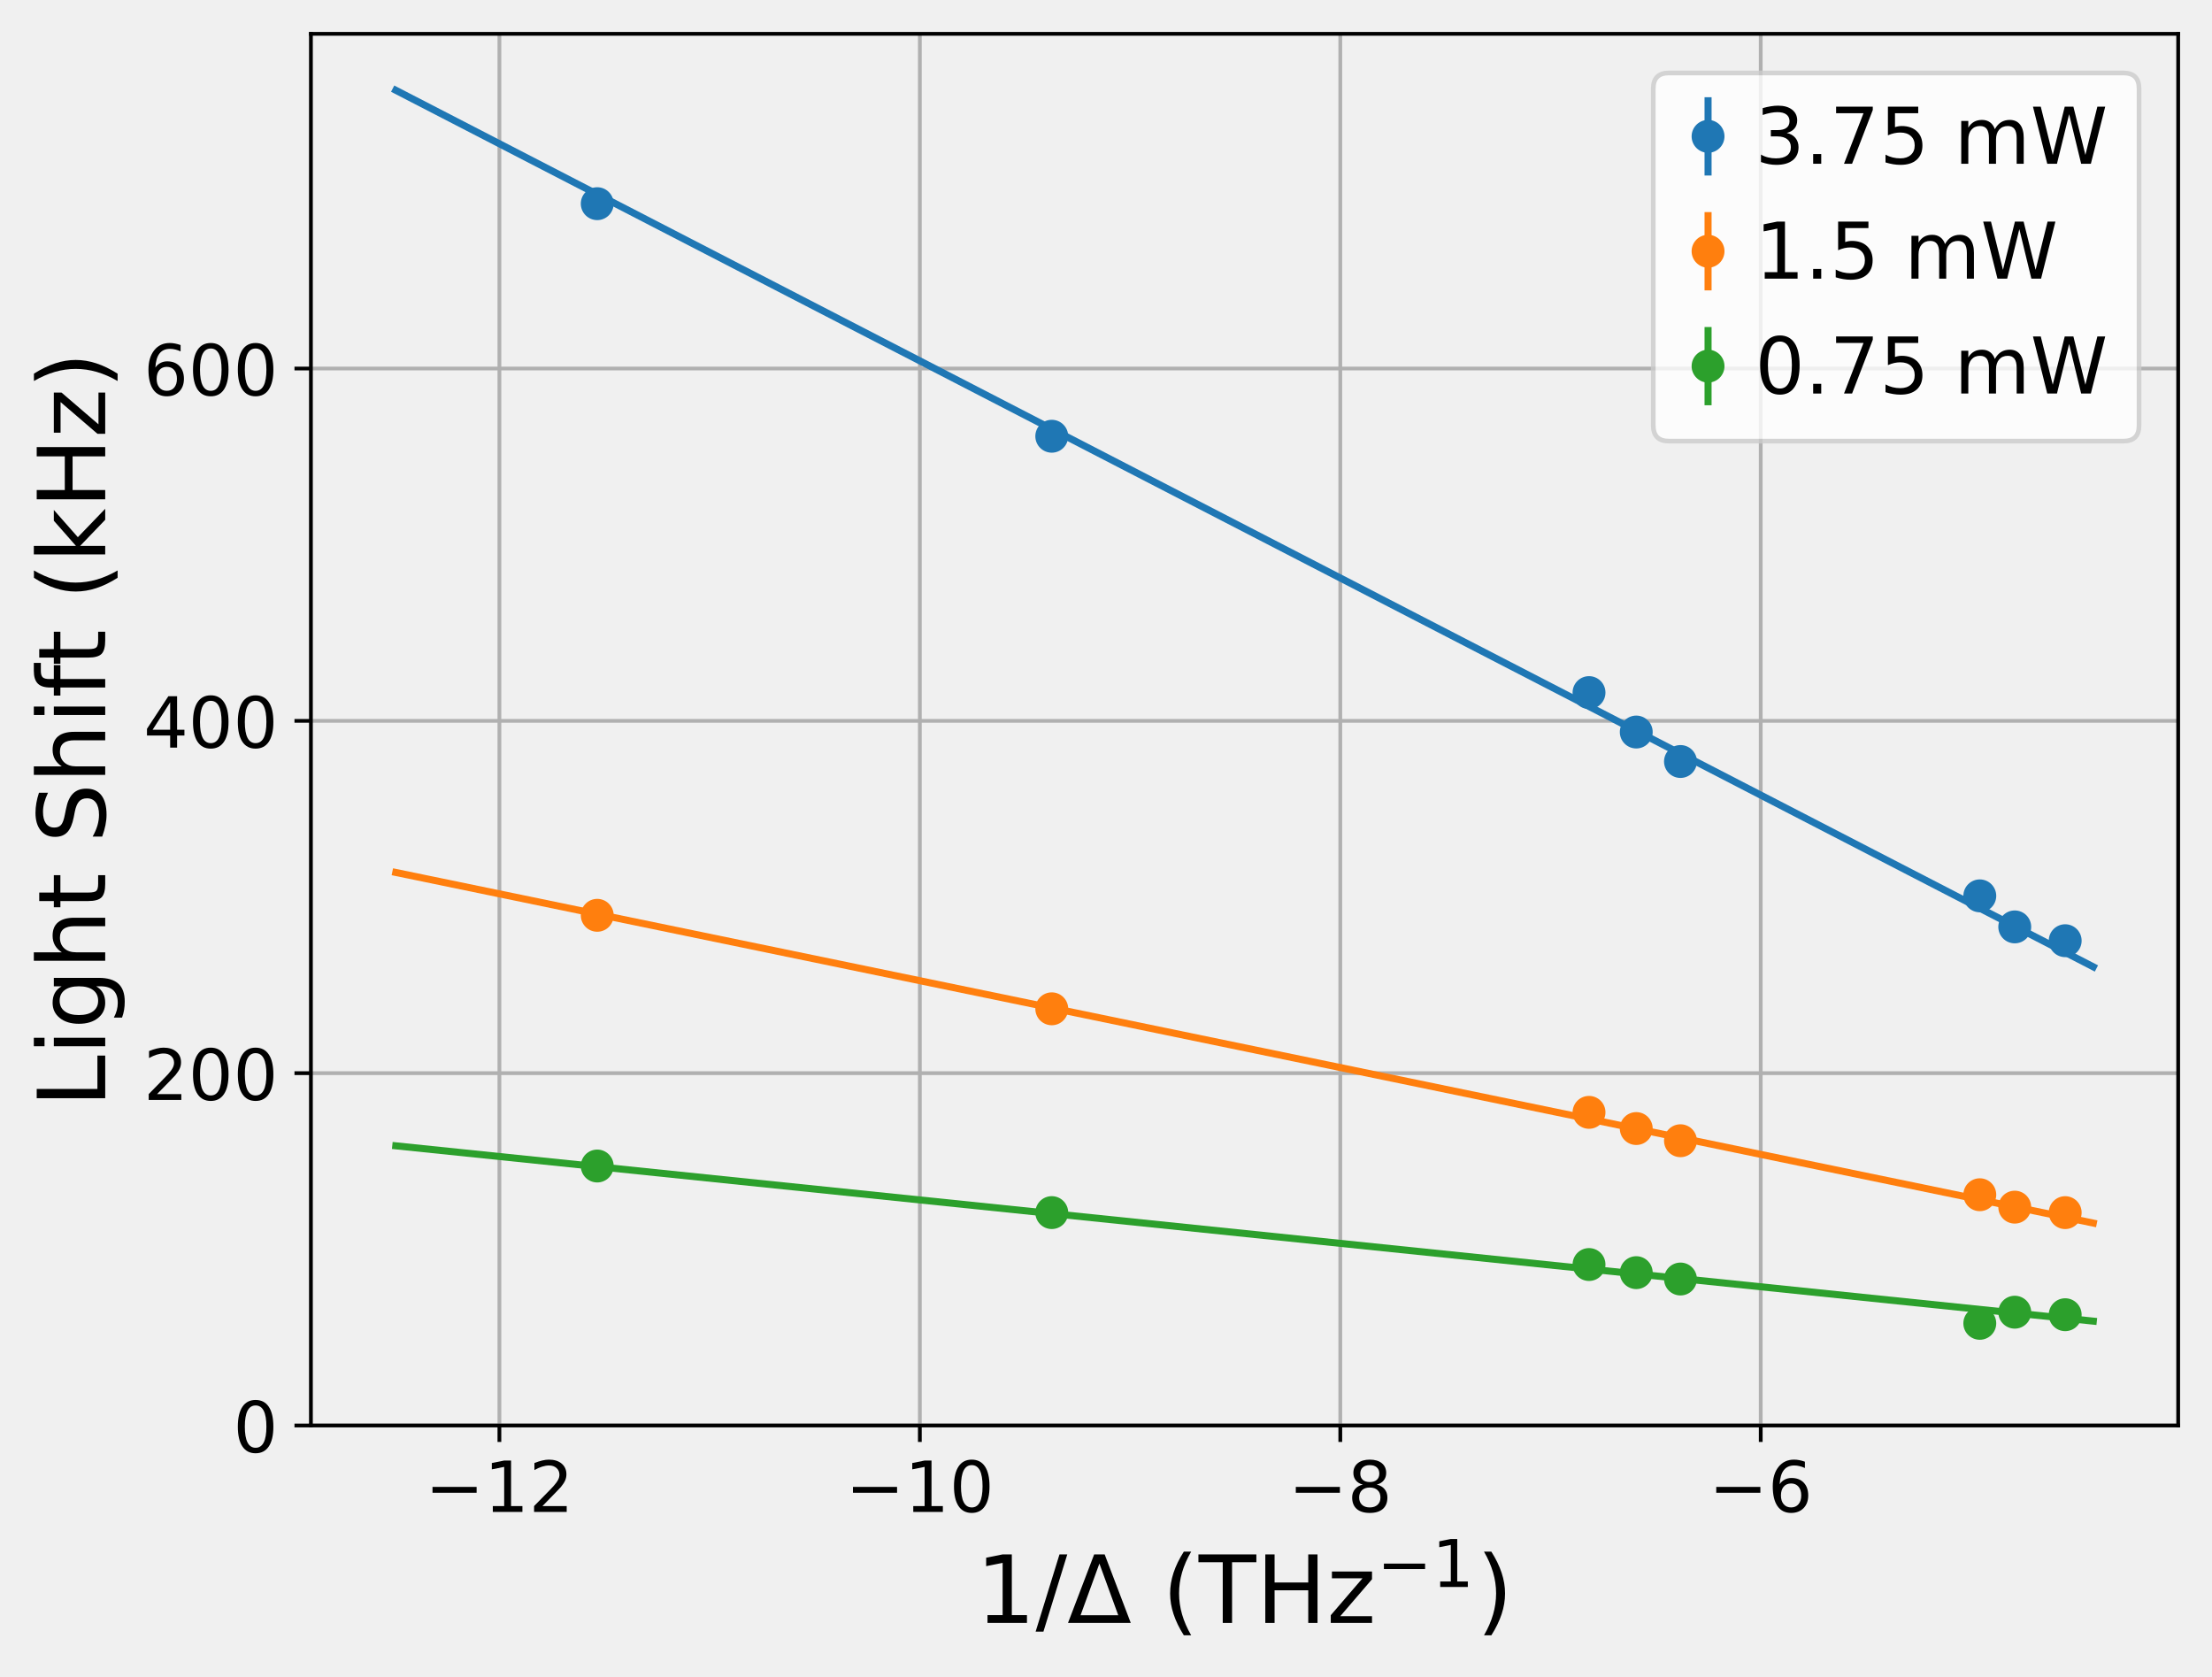
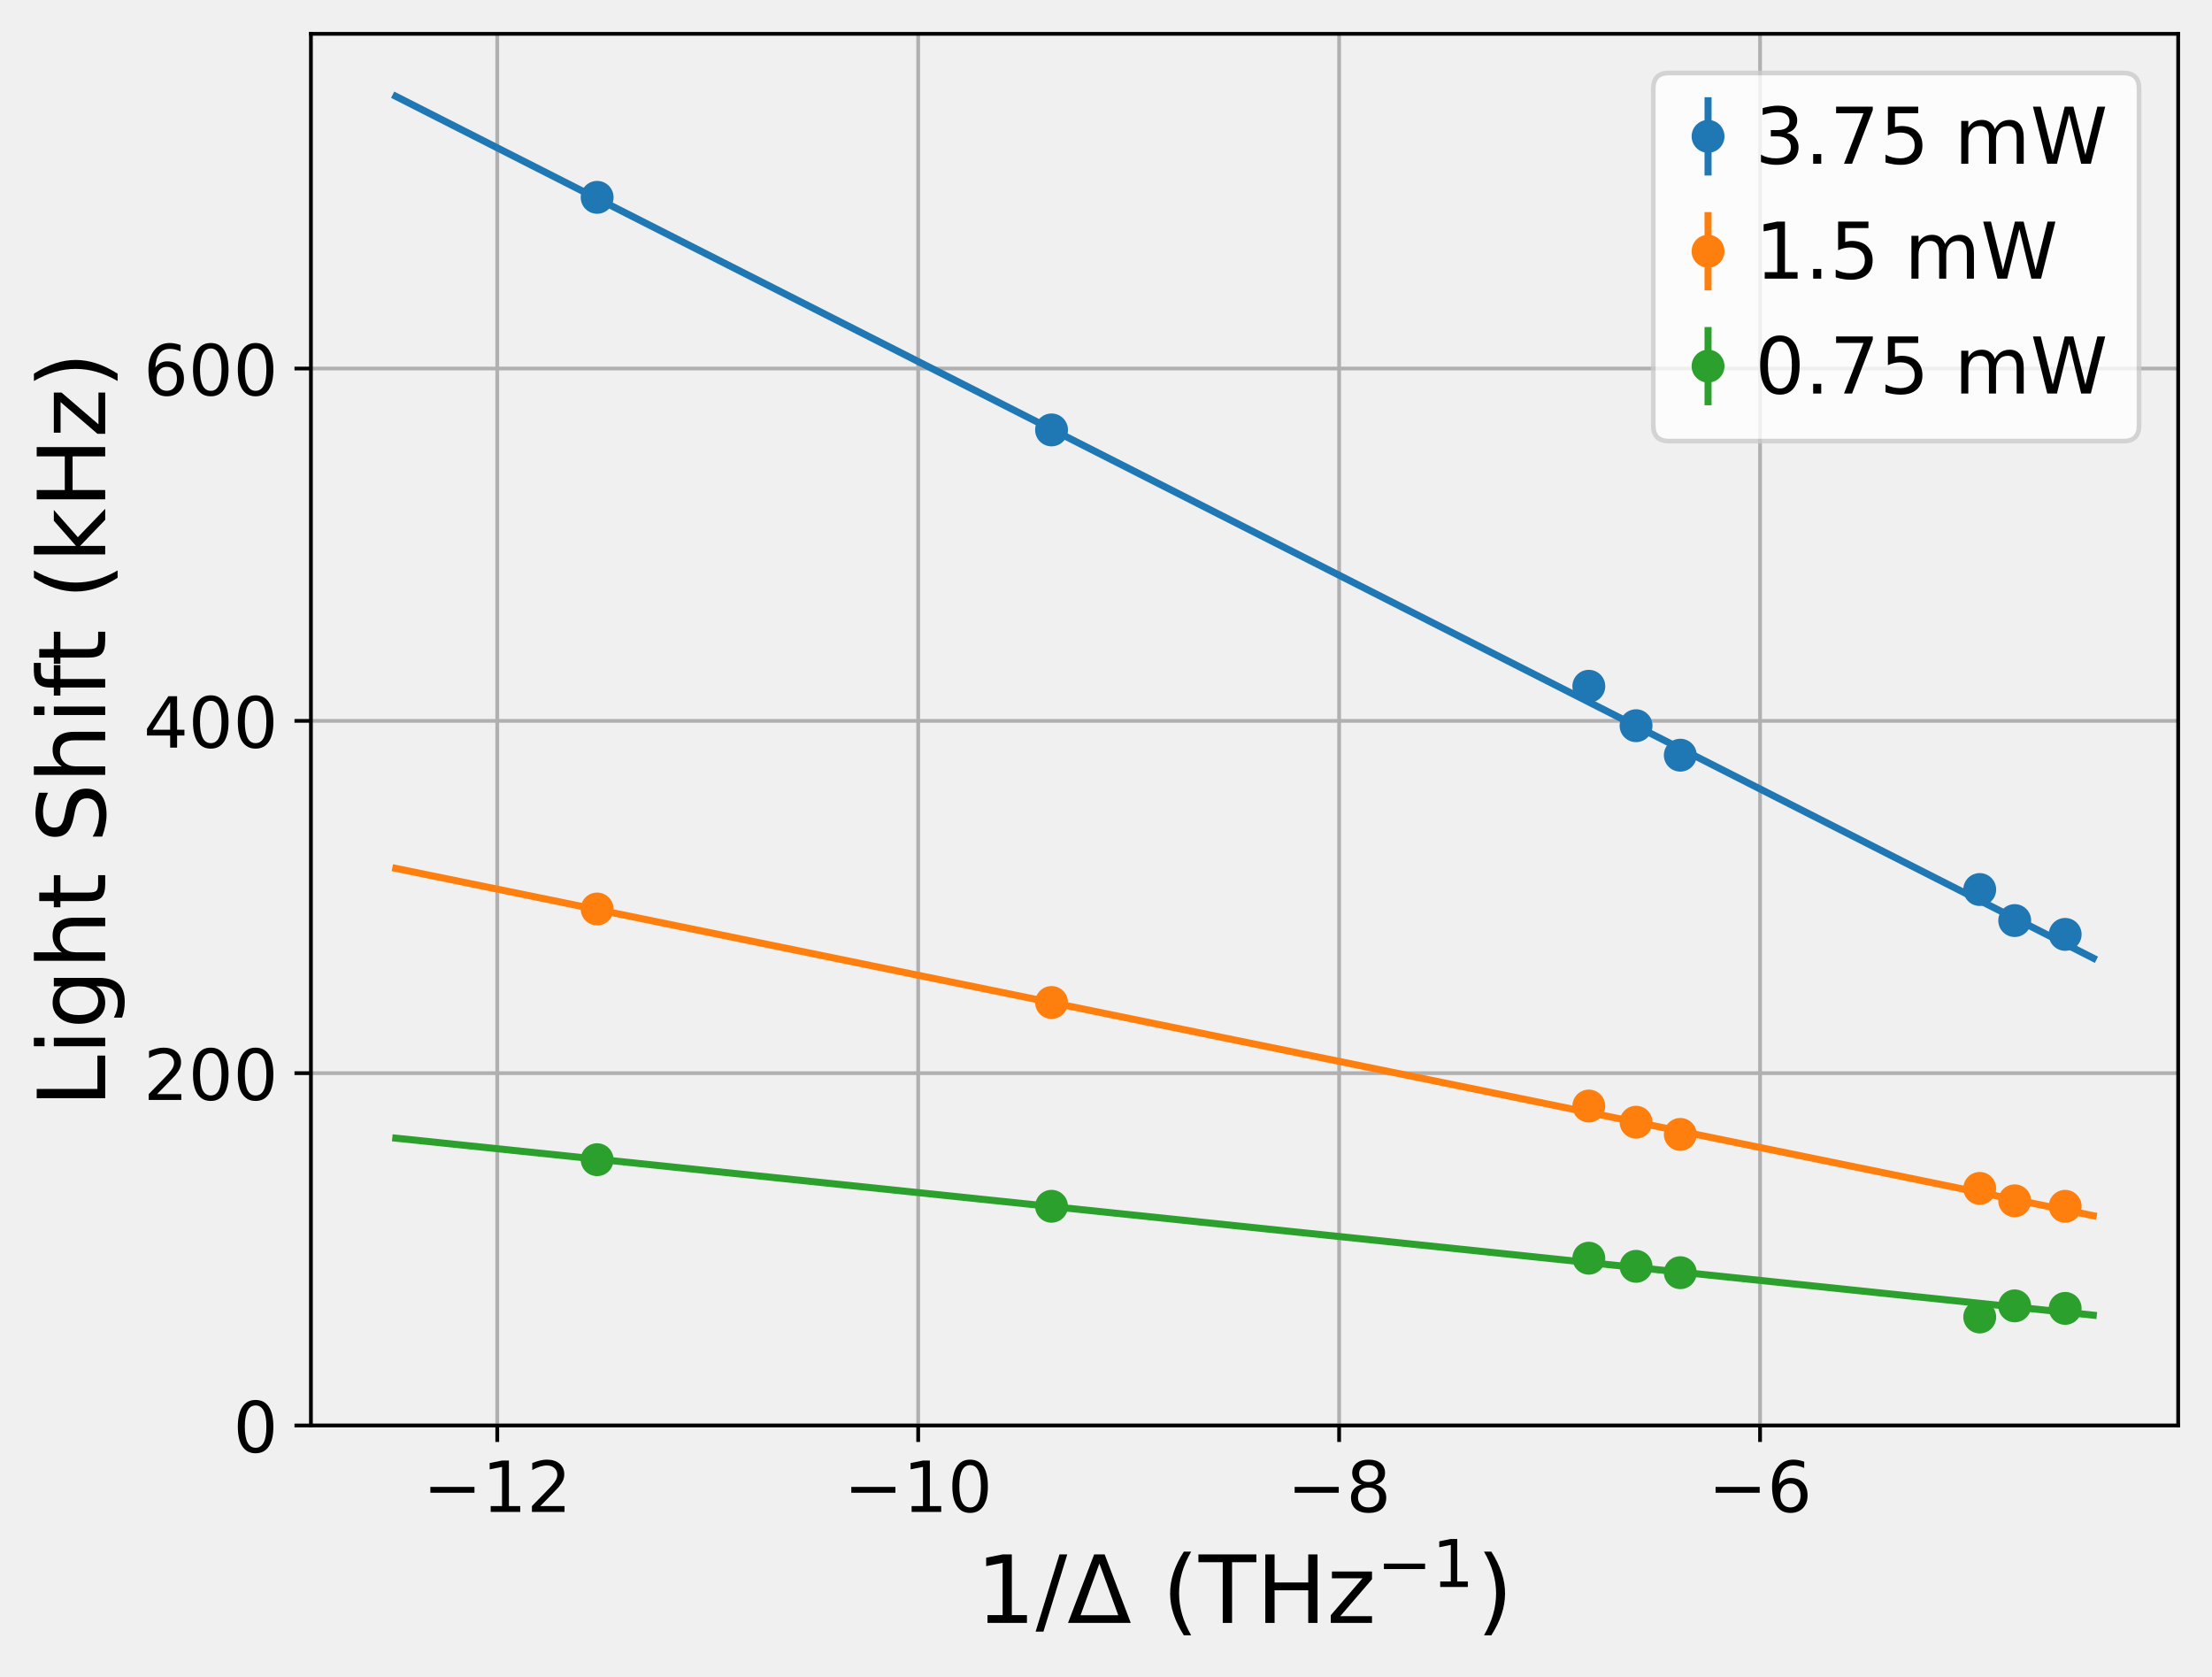
<svg xmlns="http://www.w3.org/2000/svg" xmlns:xlink="http://www.w3.org/1999/xlink" height="356.921pt" version="1.1" viewBox="0 0 470.891 356.921" width="470.891pt">
  <defs>
    <style type="text/css">*{stroke-linecap:butt;stroke-linejoin:round;}</style>
  </defs>
  <g id="figure_1">
    <g id="patch_1">
      <path d="M 0 356.921  L 470.891 356.921  L 470.891 0  L 0 0  z " style="fill:none;" />
    </g>
    <g id="axes_1">
      <g id="patch_2">
        <path d="M 66.188 303.404  L 463.691 303.404  L 463.691 7.2  L 66.188 7.2  z " style="fill:none;" />
      </g>
      <g id="matplotlib.axis_1">
        <g id="xtick_1">
          <g id="line2d_1">
-             <path clip-path="url(#p13285ac668)" d="M 106.312 303.404  L 106.312 7.2  " style="fill:none;stroke:#b0b0b0;stroke-linecap:square;stroke-width:0.8;" />
+             <path clip-path="url(#p13285ac668)" d="M 105.856 303.404  L 105.856 7.2  " style="fill:none;stroke:#b0b0b0;stroke-linecap:square;stroke-width:0.8;" />
          </g>
          <g id="line2d_2">
            <defs>
              <path d="M 0 0  L 0 3.5  " id="m005f0a59be" style="stroke:#000000;stroke-width:0.8;" />
            </defs>
            <g>
-               <use style="stroke:#000000;stroke-width:0.8;" x="106.312" xlink:href="#m005f0a59be" y="303.404" />
+               <use style="stroke:#000000;stroke-width:0.8;" x="105.856" xlink:href="#m005f0a59be" y="303.404" />
            </g>
          </g>
          <g id="text_1">
-             <g transform="translate(90.48342 321.8016)scale(0.15 -0.15)">
+             <g transform="translate(90.02709 321.8016)scale(0.15 -0.15)">
              <defs>
                <path d="M 10.594 35.5  L 73.188 35.5  L 73.188 27.203  L 10.594 27.203  z " id="DejaVuSans-8722" />
                <path d="M 12.406 8.297  L 28.516 8.297  L 28.516 63.922  L 10.984 60.406  L 10.984 69.391  L 28.422 72.906  L 38.281 72.906  L 38.281 8.297  L 54.391 8.297  L 54.391 0  L 12.406 0  z " id="DejaVuSans-49" />
                <path d="M 19.188 8.297  L 53.609 8.297  L 53.609 0  L 7.328 0  L 7.328 8.297  Q 12.938 14.109 22.625 23.891  Q 32.328 33.688 34.812 36.531  Q 39.547 41.844 41.422 45.531  Q 43.312 49.219 43.312 52.781  Q 43.312 58.594 39.234 62.25  Q 35.156 65.922 28.609 65.922  Q 23.969 65.922 18.812 64.312  Q 13.672 62.703 7.812 59.422  L 7.812 69.391  Q 13.766 71.781 18.938 73  Q 24.125 74.219 28.422 74.219  Q 39.75 74.219 46.484 68.547  Q 53.219 62.891 53.219 53.422  Q 53.219 48.922 51.531 44.891  Q 49.859 40.875 45.406 35.406  Q 44.188 33.984 37.641 27.219  Q 31.109 20.453 19.188 8.297  z " id="DejaVuSans-50" />
              </defs>
              <use xlink:href="#DejaVuSans-8722" />
              <use x="83.789" xlink:href="#DejaVuSans-49" />
              <use x="147.412" xlink:href="#DejaVuSans-50" />
            </g>
          </g>
        </g>
        <g id="xtick_2">
          <g id="line2d_3">
-             <path clip-path="url(#p13285ac668)" d="M 195.816 303.404  L 195.816 7.2  " style="fill:none;stroke:#b0b0b0;stroke-linecap:square;stroke-width:0.8;" />
+             <path clip-path="url(#p13285ac668)" d="M 195.464 303.404  L 195.464 7.2  " style="fill:none;stroke:#b0b0b0;stroke-linecap:square;stroke-width:0.8;" />
          </g>
          <g id="line2d_4">
            <g>
-               <use style="stroke:#000000;stroke-width:0.8;" x="195.816" xlink:href="#m005f0a59be" y="303.404" />
+               <use style="stroke:#000000;stroke-width:0.8;" x="195.464" xlink:href="#m005f0a59be" y="303.404" />
            </g>
          </g>
          <g id="text_2">
-             <g transform="translate(179.9878 321.8016)scale(0.15 -0.15)">
+             <g transform="translate(179.636 321.8016)scale(0.15 -0.15)">
              <defs>
                <path d="M 31.781 66.406  Q 24.172 66.406 20.328 58.906  Q 16.5 51.422 16.5 36.375  Q 16.5 21.391 20.328 13.891  Q 24.172 6.391 31.781 6.391  Q 39.453 6.391 43.281 13.891  Q 47.125 21.391 47.125 36.375  Q 47.125 51.422 43.281 58.906  Q 39.453 66.406 31.781 66.406  z M 31.781 74.219  Q 44.047 74.219 50.516 64.516  Q 56.984 54.828 56.984 36.375  Q 56.984 17.969 50.516 8.266  Q 44.047 -1.422 31.781 -1.422  Q 19.531 -1.422 13.062 8.266  Q 6.594 17.969 6.594 36.375  Q 6.594 54.828 13.062 64.516  Q 19.531 74.219 31.781 74.219  z " id="DejaVuSans-48" />
              </defs>
              <use xlink:href="#DejaVuSans-8722" />
              <use x="83.789" xlink:href="#DejaVuSans-49" />
              <use x="147.412" xlink:href="#DejaVuSans-48" />
            </g>
          </g>
        </g>
        <g id="xtick_3">
          <g id="line2d_5">
-             <path clip-path="url(#p13285ac668)" d="M 285.321 303.404  L 285.321 7.2  " style="fill:none;stroke:#b0b0b0;stroke-linecap:square;stroke-width:0.8;" />
+             <path clip-path="url(#p13285ac668)" d="M 285.073 303.404  L 285.073 7.2  " style="fill:none;stroke:#b0b0b0;stroke-linecap:square;stroke-width:0.8;" />
          </g>
          <g id="line2d_6">
            <g>
-               <use style="stroke:#000000;stroke-width:0.8;" x="285.321" xlink:href="#m005f0a59be" y="303.404" />
+               <use style="stroke:#000000;stroke-width:0.8;" x="285.073" xlink:href="#m005f0a59be" y="303.404" />
            </g>
          </g>
          <g id="text_3">
-             <g transform="translate(274.2641 321.8016)scale(0.15 -0.15)">
+             <g transform="translate(274.0167 321.8016)scale(0.15 -0.15)">
              <defs>
                <path d="M 31.781 34.625  Q 24.75 34.625 20.719 30.859  Q 16.703 27.094 16.703 20.516  Q 16.703 13.922 20.719 10.156  Q 24.75 6.391 31.781 6.391  Q 38.812 6.391 42.859 10.172  Q 46.922 13.969 46.922 20.516  Q 46.922 27.094 42.891 30.859  Q 38.875 34.625 31.781 34.625  z M 21.922 38.812  Q 15.578 40.375 12.031 44.719  Q 8.5 49.078 8.5 55.328  Q 8.5 64.062 14.719 69.141  Q 20.953 74.219 31.781 74.219  Q 42.672 74.219 48.875 69.141  Q 55.078 64.062 55.078 55.328  Q 55.078 49.078 51.531 44.719  Q 48 40.375 41.703 38.812  Q 48.828 37.156 52.797 32.312  Q 56.781 27.484 56.781 20.516  Q 56.781 9.906 50.312 4.234  Q 43.844 -1.422 31.781 -1.422  Q 19.734 -1.422 13.25 4.234  Q 6.781 9.906 6.781 20.516  Q 6.781 27.484 10.781 32.312  Q 14.797 37.156 21.922 38.812  z M 18.312 54.391  Q 18.312 48.734 21.844 45.562  Q 25.391 42.391 31.781 42.391  Q 38.141 42.391 41.719 45.562  Q 45.312 48.734 45.312 54.391  Q 45.312 60.062 41.719 63.234  Q 38.141 66.406 31.781 66.406  Q 25.391 66.406 21.844 63.234  Q 18.312 60.062 18.312 54.391  z " id="DejaVuSans-56" />
              </defs>
              <use xlink:href="#DejaVuSans-8722" />
              <use x="83.789" xlink:href="#DejaVuSans-56" />
            </g>
          </g>
        </g>
        <g id="xtick_4">
          <g id="line2d_7">
-             <path clip-path="url(#p13285ac668)" d="M 374.825 303.404  L 374.825 7.2  " style="fill:none;stroke:#b0b0b0;stroke-linecap:square;stroke-width:0.8;" />
+             <path clip-path="url(#p13285ac668)" d="M 374.682 303.404  L 374.682 7.2  " style="fill:none;stroke:#b0b0b0;stroke-linecap:square;stroke-width:0.8;" />
          </g>
          <g id="line2d_8">
            <g>
-               <use style="stroke:#000000;stroke-width:0.8;" x="374.825" xlink:href="#m005f0a59be" y="303.404" />
+               <use style="stroke:#000000;stroke-width:0.8;" x="374.682" xlink:href="#m005f0a59be" y="303.404" />
            </g>
          </g>
          <g id="text_4">
-             <g transform="translate(363.7685 321.8016)scale(0.15 -0.15)">
+             <g transform="translate(363.6256 321.8016)scale(0.15 -0.15)">
              <defs>
                <path d="M 33.016 40.375  Q 26.375 40.375 22.484 35.828  Q 18.609 31.297 18.609 23.391  Q 18.609 15.531 22.484 10.953  Q 26.375 6.391 33.016 6.391  Q 39.656 6.391 43.531 10.953  Q 47.406 15.531 47.406 23.391  Q 47.406 31.297 43.531 35.828  Q 39.656 40.375 33.016 40.375  z M 52.594 71.297  L 52.594 62.312  Q 48.875 64.062 45.094 64.984  Q 41.312 65.922 37.594 65.922  Q 27.828 65.922 22.672 59.328  Q 17.531 52.734 16.797 39.406  Q 19.672 43.656 24.016 45.922  Q 28.375 48.188 33.594 48.188  Q 44.578 48.188 50.953 41.516  Q 57.328 34.859 57.328 23.391  Q 57.328 12.156 50.688 5.359  Q 44.047 -1.422 33.016 -1.422  Q 20.359 -1.422 13.672 8.266  Q 6.984 17.969 6.984 36.375  Q 6.984 53.656 15.188 63.938  Q 23.391 74.219 37.203 74.219  Q 40.922 74.219 44.703 73.484  Q 48.484 72.75 52.594 71.297  z " id="DejaVuSans-54" />
              </defs>
              <use xlink:href="#DejaVuSans-8722" />
              <use x="83.789" xlink:href="#DejaVuSans-54" />
            </g>
          </g>
        </g>
        <g id="text_5">
          <g transform="translate(207.7391 345.5618)scale(0.2 -0.2)">
            <defs>
              <path d="M 25.391 72.906  L 33.688 72.906  L 8.297 -9.281  L 0 -9.281  z " id="DejaVuSans-47" />
              <path d="M 34.188 63.188  L 14.156 8.203  L 54.25 8.203  z M 0.781 0  L 28.609 72.906  L 39.797 72.906  L 67.578 0  z " id="DejaVuSans-916" />
              <path d="M 31 75.875  Q 24.469 64.656 21.281 53.656  Q 18.109 42.672 18.109 31.391  Q 18.109 20.125 21.312 9.062  Q 24.516 -2 31 -13.188  L 23.188 -13.188  Q 15.875 -1.703 12.234 9.375  Q 8.594 20.453 8.594 31.391  Q 8.594 42.281 12.203 53.312  Q 15.828 64.359 23.188 75.875  z " id="DejaVuSans-40" />
              <path d="M -0.297 72.906  L 61.375 72.906  L 61.375 64.594  L 35.5 64.594  L 35.5 0  L 25.594 0  L 25.594 64.594  L -0.297 64.594  z " id="DejaVuSans-84" />
              <path d="M 9.812 72.906  L 19.672 72.906  L 19.672 43.016  L 55.516 43.016  L 55.516 72.906  L 65.375 72.906  L 65.375 0  L 55.516 0  L 55.516 34.719  L 19.672 34.719  L 19.672 0  L 9.812 0  z " id="DejaVuSans-72" />
              <path d="M 5.516 54.688  L 48.188 54.688  L 48.188 46.484  L 14.406 7.172  L 48.188 7.172  L 48.188 0  L 4.297 0  L 4.297 8.203  L 38.094 47.516  L 5.516 47.516  z " id="DejaVuSans-122" />
              <path d="M 8.016 75.875  L 15.828 75.875  Q 23.141 64.359 26.781 53.312  Q 30.422 42.281 30.422 31.391  Q 30.422 20.453 26.781 9.375  Q 23.141 -1.703 15.828 -13.188  L 8.016 -13.188  Q 14.5 -2 17.703 9.062  Q 20.906 20.125 20.906 31.391  Q 20.906 42.672 17.703 53.656  Q 14.5 64.656 8.016 75.875  z " id="DejaVuSans-41" />
            </defs>
            <use transform="translate(0 0.684375)" xlink:href="#DejaVuSans-49" />
            <use transform="translate(63.62305 0.684375)" xlink:href="#DejaVuSans-47" />
            <use transform="translate(97.31445 0.684375)" xlink:href="#DejaVuSans-916" />
            <use transform="translate(198.193 0.684375)" xlink:href="#DejaVuSans-40" />
            <use transform="translate(237.2067 0.684375)" xlink:href="#DejaVuSans-84" />
            <use transform="translate(298.2907 0.684375)" xlink:href="#DejaVuSans-72" />
            <use transform="translate(373.486 0.684375)" xlink:href="#DejaVuSans-122" />
            <use transform="translate(426.9333 38.96563)scale(0.7)" xlink:href="#DejaVuSans-8722" />
            <use transform="translate(485.5856 38.96563)scale(0.7)" xlink:href="#DejaVuSans-49" />
            <use transform="translate(532.8561 0.684375)" xlink:href="#DejaVuSans-41" />
          </g>
        </g>
      </g>
      <g id="matplotlib.axis_2">
        <g id="ytick_1">
          <g id="line2d_9">
            <path clip-path="url(#p13285ac668)" d="M 66.188 303.404  L 463.691 303.404  " style="fill:none;stroke:#b0b0b0;stroke-linecap:square;stroke-width:0.8;" />
          </g>
          <g id="line2d_10">
            <defs>
              <path d="M 0 0  L -3.5 0  " id="mc3ce260a5b" style="stroke:#000000;stroke-width:0.8;" />
            </defs>
            <g>
              <use style="stroke:#000000;stroke-width:0.8;" x="66.188" xlink:href="#mc3ce260a5b" y="303.404" />
            </g>
          </g>
          <g id="text_6">
            <g transform="translate(49.64375 309.1028)scale(0.15 -0.15)">
              <use xlink:href="#DejaVuSans-48" />
            </g>
          </g>
        </g>
        <g id="ytick_2">
          <g id="line2d_11">
            <path clip-path="url(#p13285ac668)" d="M 66.188 228.416  L 463.691 228.416  " style="fill:none;stroke:#b0b0b0;stroke-linecap:square;stroke-width:0.8;" />
          </g>
          <g id="line2d_12">
            <g>
              <use style="stroke:#000000;stroke-width:0.8;" x="66.188" xlink:href="#mc3ce260a5b" y="228.416" />
            </g>
          </g>
          <g id="text_7">
            <g transform="translate(30.55625 234.1144)scale(0.15 -0.15)">
              <use xlink:href="#DejaVuSans-50" />
              <use x="63.623" xlink:href="#DejaVuSans-48" />
              <use x="127.246" xlink:href="#DejaVuSans-48" />
            </g>
          </g>
        </g>
        <g id="ytick_3">
          <g id="line2d_13">
            <path clip-path="url(#p13285ac668)" d="M 66.188 153.427  L 463.691 153.427  " style="fill:none;stroke:#b0b0b0;stroke-linecap:square;stroke-width:0.8;" />
          </g>
          <g id="line2d_14">
            <g>
              <use style="stroke:#000000;stroke-width:0.8;" x="66.188" xlink:href="#mc3ce260a5b" y="153.427" />
            </g>
          </g>
          <g id="text_8">
            <g transform="translate(30.55625 159.1261)scale(0.15 -0.15)">
              <defs>
                <path d="M 37.797 64.312  L 12.891 25.391  L 37.797 25.391  z M 35.203 72.906  L 47.609 72.906  L 47.609 25.391  L 58.016 25.391  L 58.016 17.188  L 47.609 17.188  L 47.609 0  L 37.797 0  L 37.797 17.188  L 4.891 17.188  L 4.891 26.703  z " id="DejaVuSans-52" />
              </defs>
              <use xlink:href="#DejaVuSans-52" />
              <use x="63.623" xlink:href="#DejaVuSans-48" />
              <use x="127.246" xlink:href="#DejaVuSans-48" />
            </g>
          </g>
        </g>
        <g id="ytick_4">
          <g id="line2d_15">
            <path clip-path="url(#p13285ac668)" d="M 66.188 78.439  L 463.691 78.439  " style="fill:none;stroke:#b0b0b0;stroke-linecap:square;stroke-width:0.8;" />
          </g>
          <g id="line2d_16">
            <g>
              <use style="stroke:#000000;stroke-width:0.8;" x="66.188" xlink:href="#mc3ce260a5b" y="78.439" />
            </g>
          </g>
          <g id="text_9">
            <g transform="translate(30.55625 84.13775)scale(0.15 -0.15)">
              <use xlink:href="#DejaVuSans-54" />
              <use x="63.623" xlink:href="#DejaVuSans-48" />
              <use x="127.246" xlink:href="#DejaVuSans-48" />
            </g>
          </g>
        </g>
        <g id="text_10">
          <g transform="translate(22.39688 235.7067)rotate(-90)scale(0.2 -0.2)">
            <defs>
              <path d="M 9.812 72.906  L 19.672 72.906  L 19.672 8.297  L 55.172 8.297  L 55.172 0  L 9.812 0  z " id="DejaVuSans-76" />
              <path d="M 9.422 54.688  L 18.406 54.688  L 18.406 0  L 9.422 0  z M 9.422 75.984  L 18.406 75.984  L 18.406 64.594  L 9.422 64.594  z " id="DejaVuSans-105" />
              <path d="M 45.406 27.984  Q 45.406 37.75 41.375 43.109  Q 37.359 48.484 30.078 48.484  Q 22.859 48.484 18.828 43.109  Q 14.797 37.75 14.797 27.984  Q 14.797 18.266 18.828 12.891  Q 22.859 7.516 30.078 7.516  Q 37.359 7.516 41.375 12.891  Q 45.406 18.266 45.406 27.984  z M 54.391 6.781  Q 54.391 -7.172 48.188 -13.984  Q 42 -20.797 29.203 -20.797  Q 24.469 -20.797 20.266 -20.094  Q 16.062 -19.391 12.109 -17.922  L 12.109 -9.188  Q 16.062 -11.328 19.922 -12.344  Q 23.781 -13.375 27.781 -13.375  Q 36.625 -13.375 41.016 -8.766  Q 45.406 -4.156 45.406 5.172  L 45.406 9.625  Q 42.625 4.781 38.281 2.391  Q 33.938 0 27.875 0  Q 17.828 0 11.672 7.656  Q 5.516 15.328 5.516 27.984  Q 5.516 40.672 11.672 48.328  Q 17.828 56 27.875 56  Q 33.938 56 38.281 53.609  Q 42.625 51.219 45.406 46.391  L 45.406 54.688  L 54.391 54.688  z " id="DejaVuSans-103" />
              <path d="M 54.891 33.016  L 54.891 0  L 45.906 0  L 45.906 32.719  Q 45.906 40.484 42.875 44.328  Q 39.844 48.188 33.797 48.188  Q 26.516 48.188 22.312 43.547  Q 18.109 38.922 18.109 30.906  L 18.109 0  L 9.078 0  L 9.078 75.984  L 18.109 75.984  L 18.109 46.188  Q 21.344 51.125 25.703 53.562  Q 30.078 56 35.797 56  Q 45.219 56 50.047 50.172  Q 54.891 44.344 54.891 33.016  z " id="DejaVuSans-104" />
              <path d="M 18.312 70.219  L 18.312 54.688  L 36.812 54.688  L 36.812 47.703  L 18.312 47.703  L 18.312 18.016  Q 18.312 11.328 20.141 9.422  Q 21.969 7.516 27.594 7.516  L 36.812 7.516  L 36.812 0  L 27.594 0  Q 17.188 0 13.234 3.875  Q 9.281 7.766 9.281 18.016  L 9.281 47.703  L 2.688 47.703  L 2.688 54.688  L 9.281 54.688  L 9.281 70.219  z " id="DejaVuSans-116" />
              <path id="DejaVuSans-32" />
              <path d="M 53.516 70.516  L 53.516 60.891  Q 47.906 63.578 42.922 64.891  Q 37.938 66.219 33.297 66.219  Q 25.25 66.219 20.875 63.094  Q 16.5 59.969 16.5 54.203  Q 16.5 49.359 19.406 46.891  Q 22.312 44.438 30.422 42.922  L 36.375 41.703  Q 47.406 39.594 52.656 34.297  Q 57.906 29 57.906 20.125  Q 57.906 9.516 50.797 4.047  Q 43.703 -1.422 29.984 -1.422  Q 24.812 -1.422 18.969 -0.25  Q 13.141 0.922 6.891 3.219  L 6.891 13.375  Q 12.891 10.016 18.656 8.297  Q 24.422 6.594 29.984 6.594  Q 38.422 6.594 43.016 9.906  Q 47.609 13.234 47.609 19.391  Q 47.609 24.75 44.312 27.781  Q 41.016 30.812 33.5 32.328  L 27.484 33.5  Q 16.453 35.688 11.516 40.375  Q 6.594 45.062 6.594 53.422  Q 6.594 63.094 13.406 68.656  Q 20.219 74.219 32.172 74.219  Q 37.312 74.219 42.625 73.281  Q 47.953 72.359 53.516 70.516  z " id="DejaVuSans-83" />
              <path d="M 37.109 75.984  L 37.109 68.5  L 28.516 68.5  Q 23.688 68.5 21.797 66.547  Q 19.922 64.594 19.922 59.516  L 19.922 54.688  L 34.719 54.688  L 34.719 47.703  L 19.922 47.703  L 19.922 0  L 10.891 0  L 10.891 47.703  L 2.297 47.703  L 2.297 54.688  L 10.891 54.688  L 10.891 58.5  Q 10.891 67.625 15.141 71.797  Q 19.391 75.984 28.609 75.984  z " id="DejaVuSans-102" />
              <path d="M 9.078 75.984  L 18.109 75.984  L 18.109 31.109  L 44.922 54.688  L 56.391 54.688  L 27.391 29.109  L 57.625 0  L 45.906 0  L 18.109 26.703  L 18.109 0  L 9.078 0  z " id="DejaVuSans-107" />
            </defs>
            <use xlink:href="#DejaVuSans-76" />
            <use x="55.713" xlink:href="#DejaVuSans-105" />
            <use x="83.496" xlink:href="#DejaVuSans-103" />
            <use x="146.973" xlink:href="#DejaVuSans-104" />
            <use x="210.352" xlink:href="#DejaVuSans-116" />
            <use x="249.561" xlink:href="#DejaVuSans-32" />
            <use x="281.348" xlink:href="#DejaVuSans-83" />
            <use x="344.824" xlink:href="#DejaVuSans-104" />
            <use x="408.203" xlink:href="#DejaVuSans-105" />
            <use x="435.986" xlink:href="#DejaVuSans-102" />
            <use x="469.441" xlink:href="#DejaVuSans-116" />
            <use x="508.65" xlink:href="#DejaVuSans-32" />
            <use x="540.438" xlink:href="#DejaVuSans-40" />
            <use x="579.451" xlink:href="#DejaVuSans-107" />
            <use x="637.361" xlink:href="#DejaVuSans-72" />
            <use x="712.557" xlink:href="#DejaVuSans-122" />
            <use x="765.047" xlink:href="#DejaVuSans-41" />
          </g>
        </g>
      </g>
      <g id="LineCollection_1">
-         <path clip-path="url(#p13285ac668)" d="M 348.326 155.856  L 348.326 155.758  " style="fill:none;stroke:#1f77b4;stroke-width:1.5;" />
-         <path clip-path="url(#p13285ac668)" d="M 338.27 147.491  L 338.27 147.333  " style="fill:none;stroke:#1f77b4;stroke-width:1.5;" />
-         <path clip-path="url(#p13285ac668)" d="M 357.739 162.128  L 357.739 162.031  " style="fill:none;stroke:#1f77b4;stroke-width:1.5;" />
-         <path clip-path="url(#p13285ac668)" d="M 428.901 197.3  L 428.901 197.263  " style="fill:none;stroke:#1f77b4;stroke-width:1.5;" />
-         <path clip-path="url(#p13285ac668)" d="M 439.638 200.26  L 439.638 200.185  " style="fill:none;stroke:#1f77b4;stroke-width:1.5;" />
-         <path clip-path="url(#p13285ac668)" d="M 421.459 190.988  L 421.459 190.365  " style="fill:none;stroke:#1f77b4;stroke-width:1.5;" />
-         <path clip-path="url(#p13285ac668)" d="M 223.901 92.952  L 223.901 92.749  " style="fill:none;stroke:#1f77b4;stroke-width:1.5;" />
-         <path clip-path="url(#p13285ac668)" d="M 127.14 43.441  L 127.14 43.261  " style="fill:none;stroke:#1f77b4;stroke-width:1.5;" />
+         <path clip-path="url(#p13285ac668)" d="M 348.286 154.509  L 348.286 154.412  " style="fill:none;stroke:#1f77b4;stroke-width:1.5;" />
+         <path clip-path="url(#p13285ac668)" d="M 338.228 146.145  L 338.228 145.987  " style="fill:none;stroke:#1f77b4;stroke-width:1.5;" />
+         <path clip-path="url(#p13285ac668)" d="M 357.702 160.782  L 357.702 160.685  " style="fill:none;stroke:#1f77b4;stroke-width:1.5;" />
+         <path clip-path="url(#p13285ac668)" d="M 428.892 195.954  L 428.892 195.917  " style="fill:none;stroke:#1f77b4;stroke-width:1.5;" />
+         <path clip-path="url(#p13285ac668)" d="M 439.634 198.914  L 439.634 198.839  " style="fill:none;stroke:#1f77b4;stroke-width:1.5;" />
+         <path clip-path="url(#p13285ac668)" d="M 421.446 189.642  L 421.446 189.019  " style="fill:none;stroke:#1f77b4;stroke-width:1.5;" />
+         <path clip-path="url(#p13285ac668)" d="M 223.853 91.606  L 223.853 91.403  " style="fill:none;stroke:#1f77b4;stroke-width:1.5;" />
+         <path clip-path="url(#p13285ac668)" d="M 127.119 42.094  L 127.119 41.914  " style="fill:none;stroke:#1f77b4;stroke-width:1.5;" />
      </g>
      <g id="LineCollection_2">
-         <path clip-path="url(#p13285ac668)" d="M 348.326 240.216  L 348.326 240.188  " style="fill:none;stroke:#ff7f0e;stroke-width:1.5;" />
-         <path clip-path="url(#p13285ac668)" d="M 338.27 236.785  L 338.27 236.725  " style="fill:none;stroke:#ff7f0e;stroke-width:1.5;" />
-         <path clip-path="url(#p13285ac668)" d="M 357.739 242.811  L 357.739 242.779  " style="fill:none;stroke:#ff7f0e;stroke-width:1.5;" />
-         <path clip-path="url(#p13285ac668)" d="M 428.901 256.938  L 428.901 256.924  " style="fill:none;stroke:#ff7f0e;stroke-width:1.5;" />
-         <path clip-path="url(#p13285ac668)" d="M 439.638 258.11  L 439.638 258.083  " style="fill:none;stroke:#ff7f0e;stroke-width:1.5;" />
-         <path clip-path="url(#p13285ac668)" d="M 421.459 254.31  L 421.459 254.268  " style="fill:none;stroke:#ff7f0e;stroke-width:1.5;" />
-         <path clip-path="url(#p13285ac668)" d="M 223.901 214.744  L 223.901 214.69  " style="fill:none;stroke:#ff7f0e;stroke-width:1.5;" />
-         <path clip-path="url(#p13285ac668)" d="M 127.14 194.838  L 127.14 194.794  " style="fill:none;stroke:#ff7f0e;stroke-width:1.5;" />
+         <path clip-path="url(#p13285ac668)" d="M 348.286 238.87  L 348.286 238.842  " style="fill:none;stroke:#ff7f0e;stroke-width:1.5;" />
+         <path clip-path="url(#p13285ac668)" d="M 338.228 235.439  L 338.228 235.379  " style="fill:none;stroke:#ff7f0e;stroke-width:1.5;" />
+         <path clip-path="url(#p13285ac668)" d="M 357.702 241.465  L 357.702 241.433  " style="fill:none;stroke:#ff7f0e;stroke-width:1.5;" />
+         <path clip-path="url(#p13285ac668)" d="M 428.892 255.592  L 428.892 255.578  " style="fill:none;stroke:#ff7f0e;stroke-width:1.5;" />
+         <path clip-path="url(#p13285ac668)" d="M 439.634 256.764  L 439.634 256.737  " style="fill:none;stroke:#ff7f0e;stroke-width:1.5;" />
+         <path clip-path="url(#p13285ac668)" d="M 421.446 252.964  L 421.446 252.922  " style="fill:none;stroke:#ff7f0e;stroke-width:1.5;" />
+         <path clip-path="url(#p13285ac668)" d="M 223.853 213.398  L 223.853 213.344  " style="fill:none;stroke:#ff7f0e;stroke-width:1.5;" />
+         <path clip-path="url(#p13285ac668)" d="M 127.119 193.492  L 127.119 193.448  " style="fill:none;stroke:#ff7f0e;stroke-width:1.5;" />
      </g>
      <g id="LineCollection_3">
-         <path clip-path="url(#p13285ac668)" d="M 348.326 270.88  L 348.326 270.869  " style="fill:none;stroke:#2ca02c;stroke-width:1.5;" />
-         <path clip-path="url(#p13285ac668)" d="M 338.27 269.158  L 338.27 269.13  " style="fill:none;stroke:#2ca02c;stroke-width:1.5;" />
-         <path clip-path="url(#p13285ac668)" d="M 357.739 272.234  L 357.739 272.222  " style="fill:none;stroke:#2ca02c;stroke-width:1.5;" />
-         <path clip-path="url(#p13285ac668)" d="M 428.901 279.293  L 428.901 279.287  " style="fill:none;stroke:#2ca02c;stroke-width:1.5;" />
-         <path clip-path="url(#p13285ac668)" d="M 439.638 279.836  L 439.638 279.815  " style="fill:none;stroke:#2ca02c;stroke-width:1.5;" />
-         <path clip-path="url(#p13285ac668)" d="M 421.459 281.668  L 421.459 281.651  " style="fill:none;stroke:#2ca02c;stroke-width:1.5;" />
-         <path clip-path="url(#p13285ac668)" d="M 223.901 258.106  L 223.901 258.078  " style="fill:none;stroke:#2ca02c;stroke-width:1.5;" />
-         <path clip-path="url(#p13285ac668)" d="M 127.14 248.185  L 127.14 248.168  " style="fill:none;stroke:#2ca02c;stroke-width:1.5;" />
+         <path clip-path="url(#p13285ac668)" d="M 348.286 269.534  L 348.286 269.522  " style="fill:none;stroke:#2ca02c;stroke-width:1.5;" />
+         <path clip-path="url(#p13285ac668)" d="M 338.228 267.812  L 338.228 267.783  " style="fill:none;stroke:#2ca02c;stroke-width:1.5;" />
+         <path clip-path="url(#p13285ac668)" d="M 357.702 270.888  L 357.702 270.876  " style="fill:none;stroke:#2ca02c;stroke-width:1.5;" />
+         <path clip-path="url(#p13285ac668)" d="M 428.892 277.947  L 428.892 277.941  " style="fill:none;stroke:#2ca02c;stroke-width:1.5;" />
+         <path clip-path="url(#p13285ac668)" d="M 439.634 278.49  L 439.634 278.469  " style="fill:none;stroke:#2ca02c;stroke-width:1.5;" />
+         <path clip-path="url(#p13285ac668)" d="M 421.446 280.322  L 421.446 280.305  " style="fill:none;stroke:#2ca02c;stroke-width:1.5;" />
+         <path clip-path="url(#p13285ac668)" d="M 223.853 256.76  L 223.853 256.732  " style="fill:none;stroke:#2ca02c;stroke-width:1.5;" />
+         <path clip-path="url(#p13285ac668)" d="M 127.119 246.839  L 127.119 246.822  " style="fill:none;stroke:#2ca02c;stroke-width:1.5;" />
      </g>
      <g id="line2d_17">
-         <path clip-path="url(#p13285ac668)" d="M 445.622 205.785  L 84.256 19.211  L 84.256 19.211  " style="fill:none;stroke:#1f77b4;stroke-linecap:square;stroke-width:1.5;" />
+         <path clip-path="url(#p13285ac668)" d="M 445.622 203.939  L 84.256 20.499  L 84.256 20.499  " style="fill:none;stroke:#1f77b4;stroke-linecap:square;stroke-width:1.5;" />
      </g>
      <g id="line2d_18">
-         <path clip-path="url(#p13285ac668)" d="M 445.622 260.325  L 84.256 185.695  L 84.256 185.695  " style="fill:none;stroke:#ff7f0e;stroke-linecap:square;stroke-width:1.5;" />
+         <path clip-path="url(#p13285ac668)" d="M 445.622 258.752  L 84.256 184.83  L 84.256 184.83  " style="fill:none;stroke:#ff7f0e;stroke-linecap:square;stroke-width:1.5;" />
      </g>
      <g id="line2d_19">
-         <path clip-path="url(#p13285ac668)" d="M 445.622 281.192  L 84.256 243.878  L 84.256 243.878  " style="fill:none;stroke:#2ca02c;stroke-linecap:square;stroke-width:1.5;" />
+         <path clip-path="url(#p13285ac668)" d="M 445.622 279.924  L 84.256 242.246  L 84.256 242.246  " style="fill:none;stroke:#2ca02c;stroke-linecap:square;stroke-width:1.5;" />
      </g>
      <g id="line2d_20">
        <defs>
          <path d="M 0 3  C 0.796 3 1.559 2.684 2.121 2.121  C 2.684 1.559 3 0.796 3 0  C 3 -0.796 2.684 -1.559 2.121 -2.121  C 1.559 -2.684 0.796 -3 0 -3  C -0.796 -3 -1.559 -2.684 -2.121 -2.121  C -2.684 -1.559 -3 -0.796 -3 0  C -3 0.796 -2.684 1.559 -2.121 2.121  C -1.559 2.684 -0.796 3 0 3  z " id="mcb2457e3ba" style="stroke:#1f77b4;" />
        </defs>
        <g clip-path="url(#p13285ac668)">
-           <use style="fill:#1f77b4;stroke:#1f77b4;" x="348.326" xlink:href="#mcb2457e3ba" y="155.807" />
-           <use style="fill:#1f77b4;stroke:#1f77b4;" x="338.27" xlink:href="#mcb2457e3ba" y="147.412" />
-           <use style="fill:#1f77b4;stroke:#1f77b4;" x="357.739" xlink:href="#mcb2457e3ba" y="162.08" />
-           <use style="fill:#1f77b4;stroke:#1f77b4;" x="428.901" xlink:href="#mcb2457e3ba" y="197.282" />
-           <use style="fill:#1f77b4;stroke:#1f77b4;" x="439.638" xlink:href="#mcb2457e3ba" y="200.222" />
-           <use style="fill:#1f77b4;stroke:#1f77b4;" x="421.459" xlink:href="#mcb2457e3ba" y="190.676" />
-           <use style="fill:#1f77b4;stroke:#1f77b4;" x="223.901" xlink:href="#mcb2457e3ba" y="92.85" />
-           <use style="fill:#1f77b4;stroke:#1f77b4;" x="127.14" xlink:href="#mcb2457e3ba" y="43.351" />
+           <use style="fill:#1f77b4;stroke:#1f77b4;" x="348.286" xlink:href="#mcb2457e3ba" y="154.461" />
+           <use style="fill:#1f77b4;stroke:#1f77b4;" x="338.228" xlink:href="#mcb2457e3ba" y="146.066" />
+           <use style="fill:#1f77b4;stroke:#1f77b4;" x="357.702" xlink:href="#mcb2457e3ba" y="160.734" />
+           <use style="fill:#1f77b4;stroke:#1f77b4;" x="428.892" xlink:href="#mcb2457e3ba" y="195.936" />
+           <use style="fill:#1f77b4;stroke:#1f77b4;" x="439.634" xlink:href="#mcb2457e3ba" y="198.876" />
+           <use style="fill:#1f77b4;stroke:#1f77b4;" x="421.446" xlink:href="#mcb2457e3ba" y="189.33" />
+           <use style="fill:#1f77b4;stroke:#1f77b4;" x="223.853" xlink:href="#mcb2457e3ba" y="91.504" />
+           <use style="fill:#1f77b4;stroke:#1f77b4;" x="127.119" xlink:href="#mcb2457e3ba" y="42.004" />
        </g>
      </g>
      <g id="line2d_21">
        <defs>
          <path d="M 0 3  C 0.796 3 1.559 2.684 2.121 2.121  C 2.684 1.559 3 0.796 3 0  C 3 -0.796 2.684 -1.559 2.121 -2.121  C 1.559 -2.684 0.796 -3 0 -3  C -0.796 -3 -1.559 -2.684 -2.121 -2.121  C -2.684 -1.559 -3 -0.796 -3 0  C -3 0.796 -2.684 1.559 -2.121 2.121  C -1.559 2.684 -0.796 3 0 3  z " id="mbbb2a9d153" style="stroke:#ff7f0e;" />
        </defs>
        <g clip-path="url(#p13285ac668)">
-           <use style="fill:#ff7f0e;stroke:#ff7f0e;" x="348.326" xlink:href="#mbbb2a9d153" y="240.202" />
-           <use style="fill:#ff7f0e;stroke:#ff7f0e;" x="338.27" xlink:href="#mbbb2a9d153" y="236.755" />
-           <use style="fill:#ff7f0e;stroke:#ff7f0e;" x="357.739" xlink:href="#mbbb2a9d153" y="242.795" />
-           <use style="fill:#ff7f0e;stroke:#ff7f0e;" x="428.901" xlink:href="#mbbb2a9d153" y="256.931" />
-           <use style="fill:#ff7f0e;stroke:#ff7f0e;" x="439.638" xlink:href="#mbbb2a9d153" y="258.097" />
-           <use style="fill:#ff7f0e;stroke:#ff7f0e;" x="421.459" xlink:href="#mbbb2a9d153" y="254.289" />
-           <use style="fill:#ff7f0e;stroke:#ff7f0e;" x="223.901" xlink:href="#mbbb2a9d153" y="214.717" />
-           <use style="fill:#ff7f0e;stroke:#ff7f0e;" x="127.14" xlink:href="#mbbb2a9d153" y="194.816" />
+           <use style="fill:#ff7f0e;stroke:#ff7f0e;" x="348.286" xlink:href="#mbbb2a9d153" y="238.856" />
+           <use style="fill:#ff7f0e;stroke:#ff7f0e;" x="338.228" xlink:href="#mbbb2a9d153" y="235.409" />
+           <use style="fill:#ff7f0e;stroke:#ff7f0e;" x="357.702" xlink:href="#mbbb2a9d153" y="241.449" />
+           <use style="fill:#ff7f0e;stroke:#ff7f0e;" x="428.892" xlink:href="#mbbb2a9d153" y="255.585" />
+           <use style="fill:#ff7f0e;stroke:#ff7f0e;" x="439.634" xlink:href="#mbbb2a9d153" y="256.75" />
+           <use style="fill:#ff7f0e;stroke:#ff7f0e;" x="421.446" xlink:href="#mbbb2a9d153" y="252.943" />
+           <use style="fill:#ff7f0e;stroke:#ff7f0e;" x="223.853" xlink:href="#mbbb2a9d153" y="213.371" />
+           <use style="fill:#ff7f0e;stroke:#ff7f0e;" x="127.119" xlink:href="#mbbb2a9d153" y="193.47" />
        </g>
      </g>
      <g id="line2d_22">
        <defs>
          <path d="M 0 3  C 0.796 3 1.559 2.684 2.121 2.121  C 2.684 1.559 3 0.796 3 0  C 3 -0.796 2.684 -1.559 2.121 -2.121  C 1.559 -2.684 0.796 -3 0 -3  C -0.796 -3 -1.559 -2.684 -2.121 -2.121  C -2.684 -1.559 -3 -0.796 -3 0  C -3 0.796 -2.684 1.559 -2.121 2.121  C -1.559 2.684 -0.796 3 0 3  z " id="mbab2358add" style="stroke:#2ca02c;" />
        </defs>
        <g clip-path="url(#p13285ac668)">
-           <use style="fill:#2ca02c;stroke:#2ca02c;" x="348.326" xlink:href="#mbab2358add" y="270.874" />
-           <use style="fill:#2ca02c;stroke:#2ca02c;" x="338.27" xlink:href="#mbab2358add" y="269.144" />
-           <use style="fill:#2ca02c;stroke:#2ca02c;" x="357.739" xlink:href="#mbab2358add" y="272.228" />
-           <use style="fill:#2ca02c;stroke:#2ca02c;" x="428.901" xlink:href="#mbab2358add" y="279.29" />
-           <use style="fill:#2ca02c;stroke:#2ca02c;" x="439.638" xlink:href="#mbab2358add" y="279.826" />
-           <use style="fill:#2ca02c;stroke:#2ca02c;" x="421.459" xlink:href="#mbab2358add" y="281.659" />
-           <use style="fill:#2ca02c;stroke:#2ca02c;" x="223.901" xlink:href="#mbab2358add" y="258.092" />
-           <use style="fill:#2ca02c;stroke:#2ca02c;" x="127.14" xlink:href="#mbab2358add" y="248.177" />
+           <use style="fill:#2ca02c;stroke:#2ca02c;" x="348.286" xlink:href="#mbab2358add" y="269.528" />
+           <use style="fill:#2ca02c;stroke:#2ca02c;" x="338.228" xlink:href="#mbab2358add" y="267.798" />
+           <use style="fill:#2ca02c;stroke:#2ca02c;" x="357.702" xlink:href="#mbab2358add" y="270.882" />
+           <use style="fill:#2ca02c;stroke:#2ca02c;" x="428.892" xlink:href="#mbab2358add" y="277.944" />
+           <use style="fill:#2ca02c;stroke:#2ca02c;" x="439.634" xlink:href="#mbab2358add" y="278.479" />
+           <use style="fill:#2ca02c;stroke:#2ca02c;" x="421.446" xlink:href="#mbab2358add" y="280.313" />
+           <use style="fill:#2ca02c;stroke:#2ca02c;" x="223.853" xlink:href="#mbab2358add" y="256.746" />
+           <use style="fill:#2ca02c;stroke:#2ca02c;" x="127.119" xlink:href="#mbab2358add" y="246.831" />
        </g>
      </g>
      <g id="patch_3">
        <path d="M 66.188 303.404  L 66.188 7.2  " style="fill:none;stroke:#000000;stroke-linecap:square;stroke-linejoin:miter;stroke-width:0.8;" />
      </g>
      <g id="patch_4">
        <path d="M 463.691 303.404  L 463.691 7.2  " style="fill:none;stroke:#000000;stroke-linecap:square;stroke-linejoin:miter;stroke-width:0.8;" />
      </g>
      <g id="patch_5">
        <path d="M 66.188 303.404  L 463.691 303.404  " style="fill:none;stroke:#000000;stroke-linecap:square;stroke-linejoin:miter;stroke-width:0.8;" />
      </g>
      <g id="patch_6">
        <path d="M 66.188 7.2  L 463.691 7.2  " style="fill:none;stroke:#000000;stroke-linecap:square;stroke-linejoin:miter;stroke-width:0.8;" />
      </g>
      <g id="legend_1">
        <g id="patch_7">
          <path d="M 355.281 93.889  L 452.029 93.889  Q 455.361 93.889 455.361 90.557  L 455.361 18.862  Q 455.361 15.53 452.029 15.53  L 355.281 15.53  Q 351.949 15.53 351.949 18.862  L 351.949 90.557  Q 351.949 93.889 355.281 93.889  z " style="fill:#ffffff;opacity:0.8;stroke:#cccccc;stroke-linejoin:miter;" />
        </g>
        <g id="LineCollection_4">
          <path d="M 363.611 37.352  L 363.611 20.692  " style="fill:none;stroke:#1f77b4;stroke-width:1.5;" />
        </g>
        <g id="line2d_23" />
        <g id="line2d_24">
          <g>
            <use style="fill:#1f77b4;stroke:#1f77b4;" x="363.611" xlink:href="#mcb2457e3ba" y="29.022" />
          </g>
        </g>
        <g id="text_11">
          <g transform="translate(373.6069 34.853)scale(0.1666 -0.1666)">
            <defs>
              <path d="M 40.578 39.312  Q 47.656 37.797 51.625 33  Q 55.609 28.219 55.609 21.188  Q 55.609 10.406 48.188 4.484  Q 40.766 -1.422 27.094 -1.422  Q 22.516 -1.422 17.656 -0.516  Q 12.797 0.391 7.625 2.203  L 7.625 11.719  Q 11.719 9.328 16.594 8.109  Q 21.484 6.891 26.812 6.891  Q 36.078 6.891 40.938 10.547  Q 45.797 14.203 45.797 21.188  Q 45.797 27.641 41.281 31.266  Q 36.766 34.906 28.719 34.906  L 20.219 34.906  L 20.219 43.016  L 29.109 43.016  Q 36.375 43.016 40.234 45.922  Q 44.094 48.828 44.094 54.297  Q 44.094 59.906 40.109 62.906  Q 36.141 65.922 28.719 65.922  Q 24.656 65.922 20.016 65.031  Q 15.375 64.156 9.812 62.312  L 9.812 71.094  Q 15.438 72.656 20.344 73.438  Q 25.25 74.219 29.594 74.219  Q 40.828 74.219 47.359 69.109  Q 53.906 64.016 53.906 55.328  Q 53.906 49.266 50.438 45.094  Q 46.969 40.922 40.578 39.312  z " id="DejaVuSans-51" />
              <path d="M 10.688 12.406  L 21 12.406  L 21 0  L 10.688 0  z " id="DejaVuSans-46" />
              <path d="M 8.203 72.906  L 55.078 72.906  L 55.078 68.703  L 28.609 0  L 18.312 0  L 43.219 64.594  L 8.203 64.594  z " id="DejaVuSans-55" />
              <path d="M 10.797 72.906  L 49.516 72.906  L 49.516 64.594  L 19.828 64.594  L 19.828 46.734  Q 21.969 47.469 24.109 47.828  Q 26.266 48.188 28.422 48.188  Q 40.625 48.188 47.75 41.5  Q 54.891 34.812 54.891 23.391  Q 54.891 11.625 47.562 5.094  Q 40.234 -1.422 26.906 -1.422  Q 22.312 -1.422 17.547 -0.641  Q 12.797 0.141 7.719 1.703  L 7.719 11.625  Q 12.109 9.234 16.797 8.062  Q 21.484 6.891 26.703 6.891  Q 35.156 6.891 40.078 11.328  Q 45.016 15.766 45.016 23.391  Q 45.016 31 40.078 35.438  Q 35.156 39.891 26.703 39.891  Q 22.75 39.891 18.812 39.016  Q 14.891 38.141 10.797 36.281  z " id="DejaVuSans-53" />
              <path d="M 52 44.188  Q 55.375 50.25 60.062 53.125  Q 64.75 56 71.094 56  Q 79.641 56 84.281 50.016  Q 88.922 44.047 88.922 33.016  L 88.922 0  L 79.891 0  L 79.891 32.719  Q 79.891 40.578 77.094 44.375  Q 74.312 48.188 68.609 48.188  Q 61.625 48.188 57.562 43.547  Q 53.516 38.922 53.516 30.906  L 53.516 0  L 44.484 0  L 44.484 32.719  Q 44.484 40.625 41.703 44.406  Q 38.922 48.188 33.109 48.188  Q 26.219 48.188 22.156 43.531  Q 18.109 38.875 18.109 30.906  L 18.109 0  L 9.078 0  L 9.078 54.688  L 18.109 54.688  L 18.109 46.188  Q 21.188 51.219 25.484 53.609  Q 29.781 56 35.688 56  Q 41.656 56 45.828 52.969  Q 50 49.953 52 44.188  z " id="DejaVuSans-109" />
              <path d="M 3.328 72.906  L 13.281 72.906  L 28.609 11.281  L 43.891 72.906  L 54.984 72.906  L 70.312 11.281  L 85.594 72.906  L 95.609 72.906  L 77.297 0  L 64.891 0  L 49.516 63.281  L 33.984 0  L 21.578 0  z " id="DejaVuSans-87" />
            </defs>
            <use xlink:href="#DejaVuSans-51" />
            <use x="63.623" xlink:href="#DejaVuSans-46" />
            <use x="95.41" xlink:href="#DejaVuSans-55" />
            <use x="159.033" xlink:href="#DejaVuSans-53" />
            <use x="222.656" xlink:href="#DejaVuSans-32" />
            <use x="254.443" xlink:href="#DejaVuSans-109" />
            <use x="351.855" xlink:href="#DejaVuSans-87" />
          </g>
        </g>
        <g id="LineCollection_5">
          <path d="M 363.611 61.806  L 363.611 45.146  " style="fill:none;stroke:#ff7f0e;stroke-width:1.5;" />
        </g>
        <g id="line2d_25" />
        <g id="line2d_26">
          <g>
            <use style="fill:#ff7f0e;stroke:#ff7f0e;" x="363.611" xlink:href="#mbbb2a9d153" y="53.476" />
          </g>
        </g>
        <g id="text_12">
          <g transform="translate(373.6069 59.30675)scale(0.1666 -0.1666)">
            <use xlink:href="#DejaVuSans-49" />
            <use x="63.623" xlink:href="#DejaVuSans-46" />
            <use x="95.41" xlink:href="#DejaVuSans-53" />
            <use x="159.033" xlink:href="#DejaVuSans-32" />
            <use x="190.82" xlink:href="#DejaVuSans-109" />
            <use x="288.232" xlink:href="#DejaVuSans-87" />
          </g>
        </g>
        <g id="LineCollection_6">
          <path d="M 363.611 86.26  L 363.611 69.6  " style="fill:none;stroke:#2ca02c;stroke-width:1.5;" />
        </g>
        <g id="line2d_27" />
        <g id="line2d_28">
          <g>
            <use style="fill:#2ca02c;stroke:#2ca02c;" x="363.611" xlink:href="#mbab2358add" y="77.93" />
          </g>
        </g>
        <g id="text_13">
          <g transform="translate(373.6069 83.76051)scale(0.1666 -0.1666)">
            <use xlink:href="#DejaVuSans-48" />
            <use x="63.623" xlink:href="#DejaVuSans-46" />
            <use x="95.41" xlink:href="#DejaVuSans-55" />
            <use x="159.033" xlink:href="#DejaVuSans-53" />
            <use x="222.656" xlink:href="#DejaVuSans-32" />
            <use x="254.443" xlink:href="#DejaVuSans-109" />
            <use x="351.855" xlink:href="#DejaVuSans-87" />
          </g>
        </g>
      </g>
    </g>
  </g>
  <defs>
    <clipPath id="p13285ac668">
      <rect height="296.204" width="397.503" x="66.188" y="7.2" />
    </clipPath>
  </defs>
</svg>
